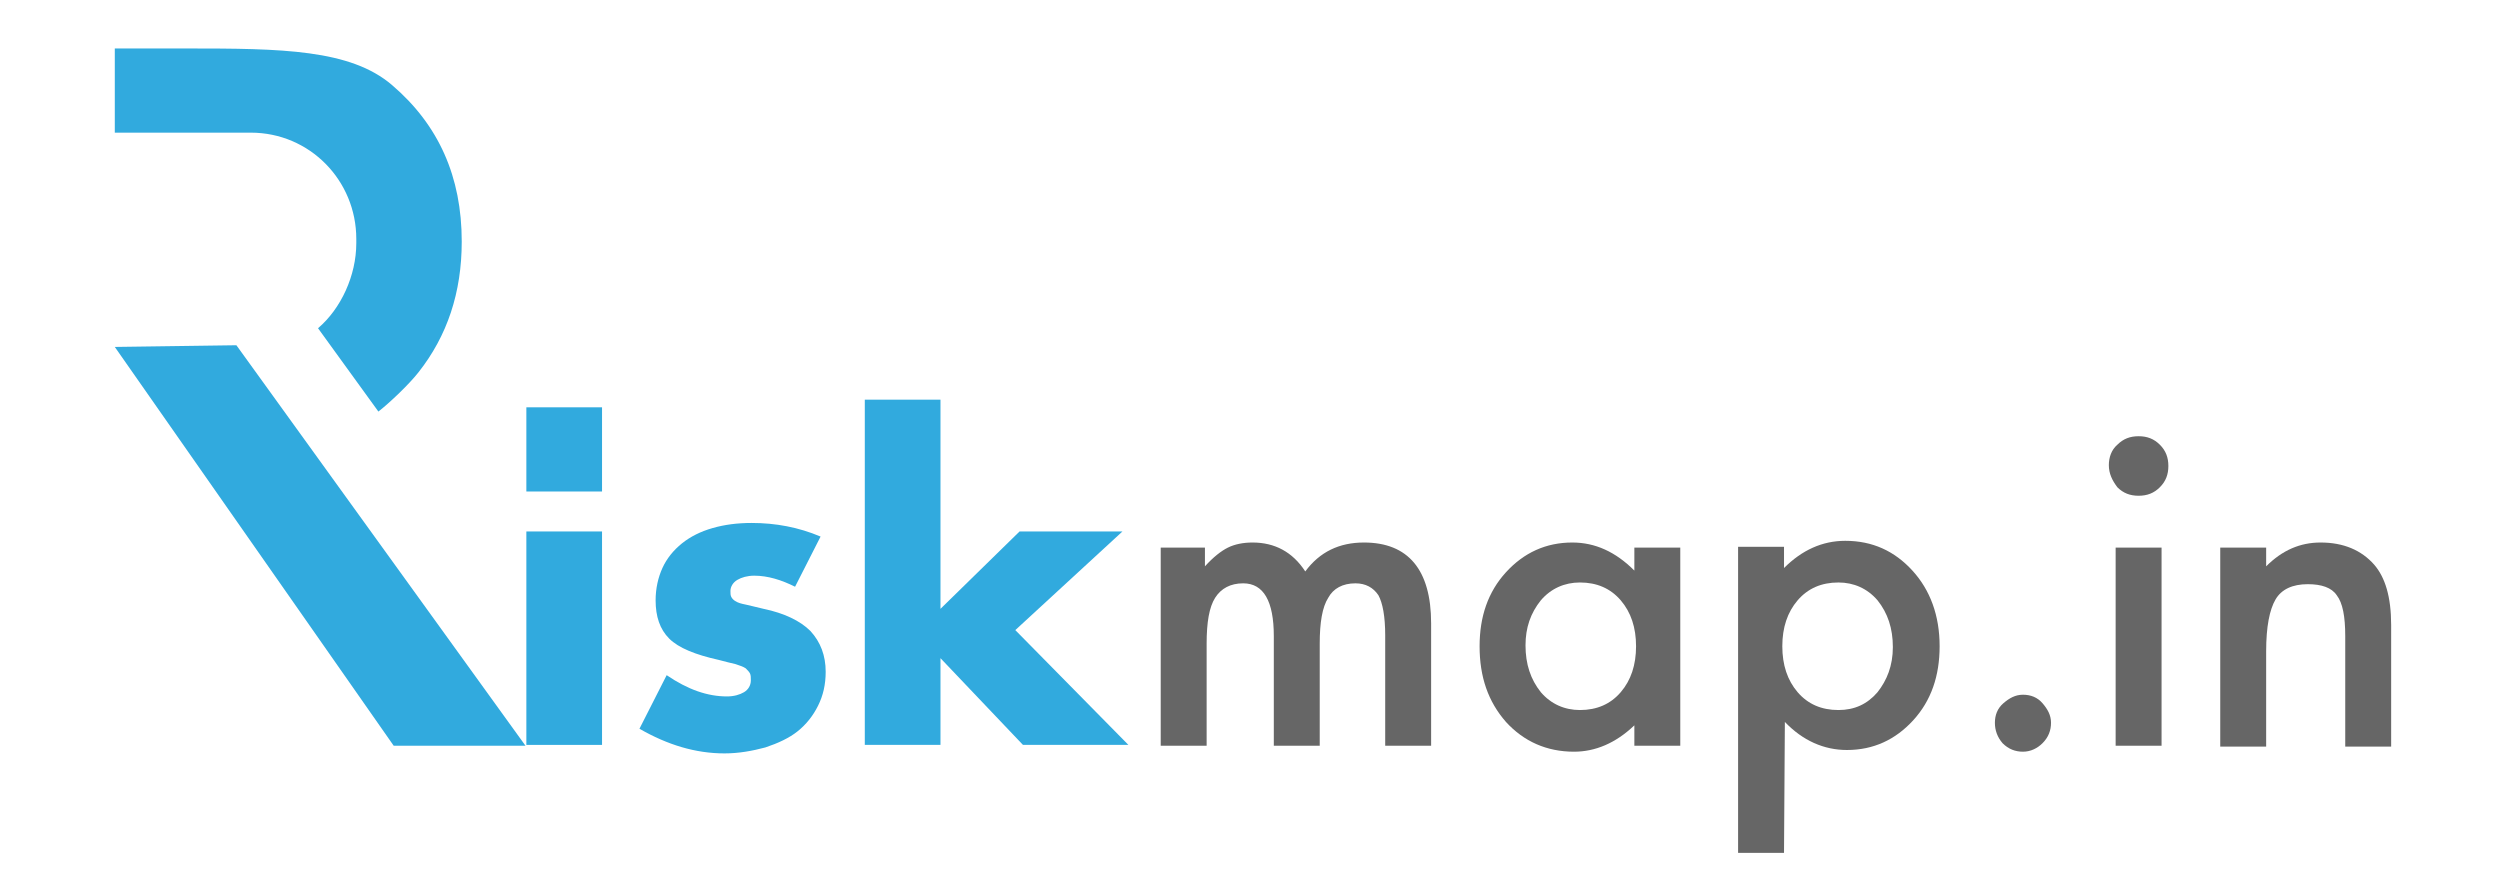
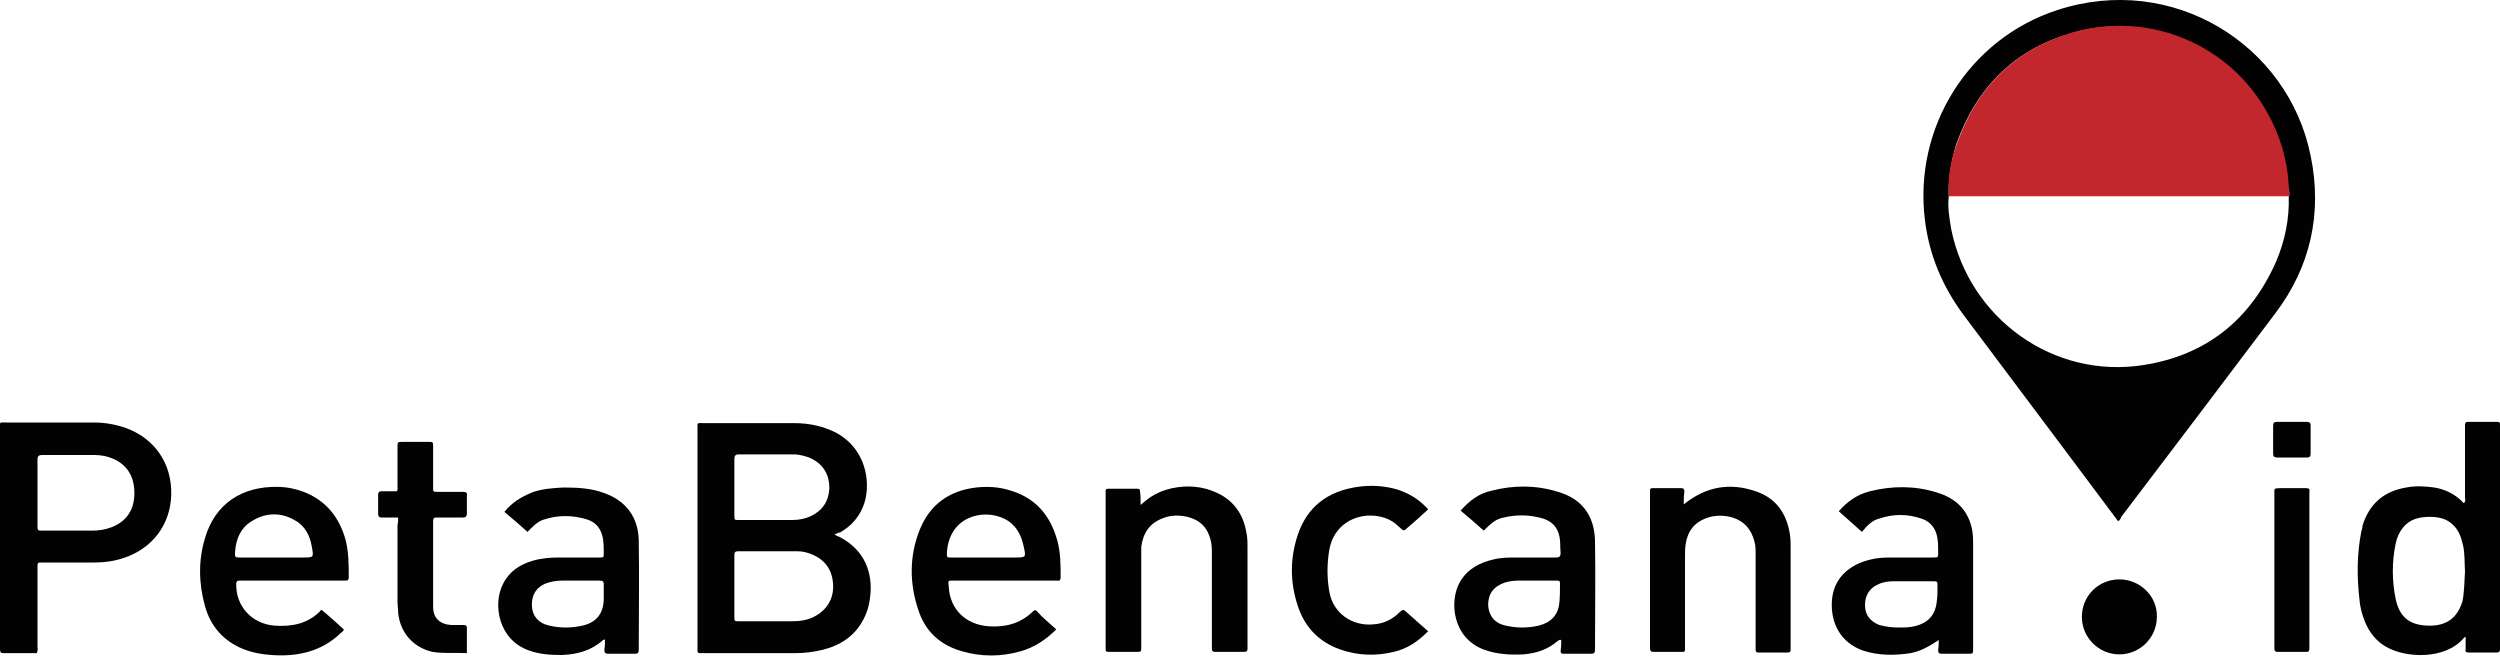
- <svg xmlns="http://www.w3.org/2000/svg" version="1.1" id="Layer_1" x="0px" y="0px" viewBox="0 0 294 105" style="enable-background:new 0 0 294 105;" xml:space="preserve">
-   <style type="text/css">
- 	.st0{fill:#31AADE;}
- 	.st1{fill:#666666;}
- </style>
-   <polygon class="st0" points="27.8,40.6 61.8,87.7 46.3,87.7 13.5,40.8 " />
-   <path class="st0" d="M37.4,38.6c2.7-2.3,4.5-6.2,4.5-10v-0.5c0-6.9-5.5-12.5-12.4-12.5h-16V5.7H22c11.1,0,19.2,0.1,24.1,4.3  c5.5,4.7,8.2,10.8,8.2,18.4c0,6-1.7,11.1-5.1,15.4c-1.1,1.4-3.3,3.5-4.7,4.6L37.4,38.6z" />
-   <path class="st0" d="M70.8,62.5v25.1h-8.9V62.5H70.8z M70.8,47.9v9.9h-8.9v-9.9H70.8z" />
-   <path class="st0" d="M93.5,69c-1.6-0.8-3.2-1.3-4.8-1.3c-0.8,0-1.5,0.2-2,0.5s-0.8,0.8-0.8,1.3c0,0.3,0,0.5,0.1,0.7s0.3,0.4,0.5,0.5  c0.3,0.2,0.7,0.3,1.2,0.4s1.2,0.3,2.1,0.5c2.4,0.5,4.3,1.4,5.5,2.6c1.2,1.3,1.8,2.9,1.8,4.8c0,1.5-0.3,2.8-0.9,4s-1.4,2.2-2.4,3  s-2.3,1.4-3.8,1.9c-1.5,0.4-3.1,0.7-4.8,0.7c-3.4,0-6.7-1-10-2.9l3.2-6.3c2.5,1.7,4.8,2.5,7.1,2.5c0.8,0,1.5-0.2,2-0.5  s0.8-0.8,0.8-1.4c0-0.3,0-0.6-0.1-0.8c-0.1-0.2-0.3-0.4-0.5-0.6c-0.3-0.2-0.6-0.3-1.2-0.5c-0.5-0.1-1.2-0.3-2-0.5  c-2.7-0.6-4.7-1.4-5.8-2.5c-1.1-1.1-1.6-2.6-1.6-4.5c0-1.4,0.3-2.7,0.8-3.8c0.5-1.1,1.3-2.1,2.3-2.9c1-0.8,2.2-1.4,3.6-1.8  s2.9-0.6,4.6-0.6c2.8,0,5.5,0.5,8.1,1.6L93.5,69z" />
-   <path class="st0" d="M110.6,47v24.6l9.3-9.1H132l-12.6,11.6l13.3,13.5h-12.4l-9.7-10.2v10.2h-8.9V47H110.6z" />
-   <path class="st1" d="M136.3,64.4h5.4v2.2c1-1.1,1.9-1.8,2.7-2.2c0.8-0.4,1.8-0.6,2.9-0.6c2.6,0,4.7,1.1,6.2,3.4  c1.7-2.3,4-3.4,6.9-3.4c5.2,0,7.9,3.2,7.9,9.5v14.4h-5.4v-13c0-2.2-0.3-3.8-0.8-4.7c-0.6-0.9-1.5-1.4-2.7-1.4  c-1.5,0-2.6,0.6-3.2,1.7c-0.7,1.1-1,2.9-1,5.4v12h-5.4V74.8c0-4.1-1.2-6.2-3.6-6.2c-1.5,0-2.6,0.6-3.3,1.7s-1,2.9-1,5.4v12h-5.4  V64.4H136.3z" />
-   <path class="st1" d="M192.2,64.4h5.4v23.3h-5.4v-2.4c-2.2,2.1-4.6,3.1-7.1,3.1c-3.2,0-5.9-1.2-8-3.5c-2.1-2.4-3.1-5.3-3.1-8.9  c0-3.5,1-6.4,3.1-8.7s4.7-3.5,7.8-3.5c2.7,0,5.1,1.1,7.3,3.3V64.4z M179.4,75.9c0,2.2,0.6,4,1.8,5.5c1.2,1.4,2.8,2.1,4.6,2.1  c2,0,3.6-0.7,4.8-2.1s1.8-3.2,1.8-5.4c0-2.2-0.6-4-1.8-5.4s-2.8-2.1-4.8-2.1c-1.8,0-3.4,0.7-4.6,2.1C180,72.1,179.4,73.8,179.4,75.9  z" />
-   <path class="st1" d="M209.8,100.3h-5.4v-36h5.4v2.5c2.1-2.1,4.5-3.2,7.2-3.2c3.2,0,5.8,1.2,7.9,3.5c2.1,2.3,3.2,5.3,3.2,8.9  c0,3.5-1,6.4-3.1,8.7c-2.1,2.3-4.7,3.5-7.8,3.5c-2.7,0-5.2-1.1-7.3-3.3L209.8,100.3L209.8,100.3z M222.6,76.1c0-2.2-0.6-4-1.8-5.5  c-1.2-1.4-2.8-2.1-4.6-2.1c-2,0-3.6,0.7-4.8,2.1s-1.8,3.2-1.8,5.4c0,2.2,0.6,4,1.8,5.4s2.8,2.1,4.8,2.1c1.9,0,3.4-0.7,4.6-2.1  C221.9,80,222.6,78.3,222.6,76.1z" />
-   <path class="st1" d="M234.6,85c0-0.9,0.3-1.7,1-2.3s1.4-1,2.3-1c0.9,0,1.7,0.3,2.3,1s1,1.4,1,2.3s-0.3,1.7-1,2.4  c-0.6,0.6-1.4,1-2.3,1c-0.9,0-1.7-0.3-2.4-1C234.9,86.7,234.6,85.9,234.6,85z" />
-   <path class="st1" d="M248,54.7c0-0.9,0.3-1.8,1-2.4c0.7-0.7,1.5-1,2.5-1s1.8,0.3,2.5,1s1,1.5,1,2.5s-0.3,1.8-1,2.5s-1.5,1-2.5,1  s-1.8-0.3-2.5-1C248.4,56.5,248,55.7,248,54.7z M254.2,64.4v23.3h-5.4V64.4H254.2z" />
-   <path class="st1" d="M261.1,64.4h5.4v2.2c1.9-1.9,4-2.8,6.4-2.8c2.7,0,4.8,0.9,6.3,2.6c1.3,1.5,2,3.8,2,7.1v14.3h-5.4v-13  c0-2.3-0.3-3.9-1-4.8c-0.6-0.9-1.8-1.3-3.4-1.3c-1.8,0-3.1,0.6-3.8,1.8c-0.7,1.2-1.1,3.2-1.1,6.1v11.2h-5.4V64.4z" />
-   <path class="st0" d="M27.8,40.6" />
+ <svg xmlns="http://www.w3.org/2000/svg" version="1.1" id="Layer_1" x="0px" y="0px" viewBox="0 0 400 105" enable-background="new 0 0 400 105" xml:space="preserve">
+   <path fill="#030202" d="M338.9,83.4c-2.7-3.6-5.3-7.1-8-10.7c-5.6-7.5-11.2-14.9-16.8-22.4c-3.3-4.5-5.4-9.4-6.1-15  c-1.9-14.9,7-29.1,21.2-33.7c18.4-6,36.9,5.5,40.5,23.3c1.9,9.2,0,17.8-5.7,25.3c-8.2,10.9-16.4,21.7-24.6,32.5  C339.3,83,339.2,83.2,338.9,83.4z M311.8,31.4c-0.2,1.8,0.1,3.5,0.4,5.3c2.9,14.3,16.4,24,30.8,21.7c10.1-1.6,17.1-7.3,21.2-16.6  c1.4-3.3,2.1-6.8,2-10.3c0.2-0.5,0-1.1-0.1-1.6c-0.2-4.3-1.4-8.2-3.5-11.9c-6.1-10.7-18.6-16-30.4-12.9c-9.6,2.5-15.9,8.7-19.2,18  C312.2,25.7,311.7,28.5,311.8,31.4z" />
+   <path fill="#030202" d="M133.5,85.5c0.3,0.2,0.5,0.3,0.8,0.4c3.5,1.8,5.2,4.9,5,8.8c-0.1,1.5-0.4,3-1.1,4.3c-1.4,2.8-3.8,4.3-6.7,5  c-1.3,0.3-2.7,0.5-4.1,0.5c-5,0-10,0-14.9,0c-0.2,0-0.3,0-0.5,0c-0.3,0-0.4-0.1-0.4-0.4c0-0.2,0-0.5,0-0.7c0-11.5,0-23,0-34.6  c0-1.3-0.2-1.1,1.1-1.1c4.8,0,9.6,0,14.4,0c2.4,0,4.7,0.5,6.8,1.6c4.5,2.5,5.5,7.6,4.4,11.2c-0.7,2.1-2,3.6-3.9,4.7  C134.1,85.2,133.9,85.4,133.5,85.5z M117.5,93.8c0,1.6,0,3.3,0,4.9c0,0.7,0,0.7,0.7,0.7c2.8,0,5.6,0,8.4,0c1.2,0,2.4-0.1,3.6-0.7  c2-1,3.2-2.8,3.1-5.1c-0.1-2.3-1.2-4-3.4-4.9c-0.7-0.3-1.5-0.5-2.3-0.5c-3.2,0-6.3,0-9.5,0c-0.5,0-0.6,0.2-0.6,0.6  C117.5,90.5,117.5,92.2,117.5,93.8z M117.5,77.9c0,1.5,0,3,0,4.5c0,0.8,0,0.8,0.7,0.8c2.9,0,5.7,0,8.6,0c1,0,2-0.2,2.9-0.6  c1.9-0.9,2.9-2.4,3-4.5c0-2.1-0.9-3.7-2.8-4.7c-0.9-0.4-1.9-0.7-3-0.7c-2.9,0-5.8,0-8.7,0c-0.5,0-0.7,0.2-0.7,0.7  C117.5,74.9,117.5,76.4,117.5,77.9z" />
+   <path fill="#030202" d="M5.9,104.5c-1.8,0-3.6,0-5.4,0c-0.4,0-0.5-0.2-0.5-0.6c0-0.2,0-0.4,0-0.6c0-11.5,0-23,0-34.6  c0-1.3-0.2-1.1,1.1-1.1c4.6,0,9.3,0,13.9,0c1.8,0,3.5,0.3,5.2,0.9c4.6,1.7,7.3,5.7,7.2,10.6c-0.1,4.8-3,8.7-7.7,10.2  c-1.5,0.5-3,0.7-4.6,0.7c-2.8,0-5.5,0-8.3,0C6,90,6,90,6,90.8c0,4.2,0,8.3,0,12.5C6,103.7,6.1,104,5.9,104.5z M6,78.8  c0,1.7,0,3.5,0,5.2c0,0.9,0,0.9,0.8,0.9c2.7,0,5.3,0,8,0c1.1,0,2.2-0.2,3.2-0.6c2.4-1,3.5-2.9,3.5-5.4c0-2.6-1.1-4.5-3.4-5.5  c-0.9-0.4-1.9-0.6-3-0.6c-2.8,0-5.6,0-8.4,0c-0.5,0-0.7,0.2-0.7,0.7C6,75.2,6,77,6,78.8z" />
+   <path fill="#030202" d="M394.5,101.9c-0.2,0.1-0.3,0.1-0.3,0.2c-3,3.5-9.3,3.2-12.4,1.4c-1.6-0.9-2.7-2.3-3.4-4  c-0.5-1.2-0.8-2.4-0.9-3.7c-0.4-3.6-0.4-7.1,0.3-10.7c0.1-0.3,0.2-0.7,0.2-1c1.1-3.5,3.4-5.5,7-6.1c1.5-0.3,3-0.2,4.5,0  c1.8,0.3,3.4,1.1,4.7,2.5c0.4-0.3,0.2-0.7,0.2-1c0-3.6,0-7.2,0-10.8c0-0.2,0-0.5,0-0.7c0-0.3,0.1-0.5,0.4-0.5c1.6,0,3.2,0,4.8,0  c0.3,0,0.4,0.1,0.4,0.4c0,0.2,0,0.4,0,0.6c0,11.6,0,23.2,0,34.8c0,0.2,0,0.3,0,0.5c0,0.4-0.1,0.6-0.5,0.6c-1.5,0-3,0-4.5,0  c-0.4,0-0.6-0.1-0.5-0.5C394.5,103.3,394.5,102.7,394.5,101.9z M394.4,91.4c-0.1-1.3,0-2.7-0.3-4.1c-0.3-1.2-0.6-2.3-1.5-3.2  c-1-1.1-2.4-1.4-3.8-1.4c-1.6,0-3.2,0.3-4.3,1.7c-0.6,0.7-1,1.6-1.2,2.6c-0.6,2.9-0.6,5.9,0,8.8c0.6,2.9,2.2,4.2,5.1,4.3  c2.8,0.1,4.7-1,5.6-3.9C394.3,94.6,394.3,93,394.4,91.4z" />
+   <path fill="#030202" d="M249.8,102.4c-0.3-0.1-0.4,0.1-0.5,0.1c-1.6,1.4-3.4,2-5.5,2.2c-2.1,0.1-4.2,0-6.2-0.7  c-5.2-1.8-5.8-7.8-4-10.9c1.2-2.1,3.2-3.1,5.4-3.6c1.2-0.3,2.4-0.3,3.6-0.3c2.1,0,4.3,0,6.4,0c0.5,0,0.7-0.2,0.7-0.7  c-0.1-0.9,0-1.8-0.2-2.7c-0.3-1.4-1.1-2.3-2.5-2.8c-2.3-0.7-4.5-0.7-6.8-0.1c-1.1,0.3-1.9,1.1-2.8,2c-1.2-1.1-2.4-2.1-3.7-3.2  c1.4-1.6,3-2.8,5-3.2c3.5-0.9,7.1-0.9,10.6,0.2c3.8,1.1,5.8,3.8,5.9,7.8c0.1,5.8,0,11.6,0,17.4c0,0.5-0.1,0.7-0.6,0.7  c-1.5,0-2.9,0-4.4,0c-0.4,0-0.5-0.1-0.5-0.5C249.8,103.5,249.8,103,249.8,102.4z M245.7,92.9c-0.9,0-1.8,0-2.8,0  c-0.7,0-1.4,0.1-2.1,0.3c-1.8,0.6-2.7,1.8-2.7,3.6c0.1,1.7,1,2.9,2.8,3.3c1.8,0.4,3.5,0.4,5.3,0c1.9-0.5,3.1-1.6,3.3-3.7  c0.1-1,0.1-2,0.1-3.1c0-0.4-0.2-0.4-0.5-0.4C248,92.9,246.8,92.9,245.7,92.9z" />
+   <path fill="#030202" d="M96.8,102.3c-0.2,0.1-0.3,0.1-0.3,0.1c-1.9,1.7-4.1,2.3-6.6,2.4c-1.8,0-3.5-0.1-5.2-0.7  c-5-1.7-5.9-7.5-4.2-10.7c1-2,2.7-3.1,4.8-3.7c1.4-0.4,2.8-0.5,4.2-0.5c2.1,0,4.3,0,6.4,0c0.7,0,0.7,0,0.7-0.7c0-0.7,0-1.4-0.1-2.1  c-0.2-1.6-1-2.8-2.6-3.3c-2.3-0.7-4.6-0.7-6.8,0c-1.1,0.3-1.9,1.2-2.7,2c-1.2-1.1-2.4-2.1-3.7-3.2c1.2-1.5,2.7-2.4,4.4-3.1  c1.6-0.6,3.3-0.7,5-0.8c2.3,0,4.5,0.1,6.6,0.9c3.4,1.2,5.4,3.8,5.5,7.5c0.1,5.9,0,11.7,0,17.6c0,0.5-0.2,0.6-0.6,0.6  c-1.4,0-2.9,0-4.3,0c-0.5,0-0.6-0.2-0.6-0.7C96.8,103.4,96.8,102.9,96.8,102.3z M92.6,92.9c-0.9,0-1.8,0-2.7,0  c-0.7,0-1.4,0.1-2.1,0.3c-1.8,0.5-2.7,1.8-2.7,3.5c0,1.8,1,3,2.8,3.4c1.7,0.4,3.5,0.4,5.3,0c2.2-0.5,3.3-1.9,3.4-4.1  c0-0.8,0-1.6,0-2.5c0-0.4-0.1-0.6-0.6-0.6C94.9,92.9,93.7,92.9,92.6,92.9z" />
+   <path fill="#030202" d="M310.2,102.4c-1.5,1-2.9,1.8-4.5,2.1c-2.6,0.4-5.1,0.4-7.6-0.4c-3.7-1.3-5.2-4.5-5-7.9  c0.2-3.6,2.7-5.9,6.3-6.7c1.2-0.3,2.4-0.3,3.6-0.3c2.1,0,4.2,0,6.2,0c1,0,0.9,0,0.9-1c0-0.7,0-1.4-0.1-2c-0.2-1.5-1-2.7-2.5-3.2  c-2.3-0.8-4.6-0.8-6.9,0c-0.8,0.2-1.4,0.7-2,1.3c-0.2,0.2-0.4,0.5-0.7,0.8c-1.3-1.2-2.5-2.2-3.7-3.3c1.4-1.6,3-2.7,5-3.2  c3.6-0.9,7.2-0.9,10.7,0.2c3.8,1.1,5.8,3.9,5.8,7.8c0,5.7,0,11.4,0,17.2c0,0.8,0,0.8-0.8,0.8c-1.4,0-2.8,0-4.2,0  c-0.4,0-0.6-0.1-0.6-0.6C310.2,103.4,310.2,102.9,310.2,102.4z M303.8,100.4c0.9,0,1.7,0,2.5-0.2c2.2-0.5,3.4-1.8,3.6-4.1  c0.1-0.8,0.1-1.6,0.1-2.3c0-0.8,0-0.8-0.8-0.8c-2,0-4.1,0-6.1,0c-0.9,0-1.8,0.1-2.6,0.5c-1.4,0.6-2.1,1.8-2.1,3.3  c0,1.6,0.8,2.6,2.3,3.2C301.8,100.3,302.8,100.4,303.8,100.4z" />
+   <path fill="#030202" d="M51.5,97.6c1.2,1,2.3,2,3.5,3.1c0,0.3-0.3,0.4-0.5,0.6c-3.1,3-7,3.8-11.1,3.5c-1.6-0.1-3.1-0.4-4.6-1  c-3.1-1.3-5.1-3.6-6-6.8c-1-3.6-1.1-7.3,0-10.9c1.6-5.5,5.9-8.3,11.6-8.2c1.4,0,2.9,0.3,4.2,0.8c3.6,1.4,5.7,4.1,6.7,7.7  c0.5,2,0.5,4,0.5,6c0,0.3-0.1,0.5-0.5,0.5c-0.2,0-0.5,0-0.7,0c-5.2,0-10.4,0-15.6,0c-0.2,0-0.5,0-0.7,0c-0.4,0-0.5,0.2-0.5,0.5  c-0.1,3.6,2.5,6.4,6.1,6.7c2.8,0.2,5.4-0.3,7.4-2.4C51.2,97.7,51.3,97.6,51.5,97.6z M43.8,89.2c1.6,0,3.1,0,4.7,0  c1.7,0,1.7,0,1.4-1.7c-0.3-1.8-1.1-3.4-2.8-4.3c-2.1-1.2-4.4-1.2-6.5,0c-2.1,1.1-2.9,3.1-3,5.3c0,0.6,0,0.7,0.7,0.7  C40.1,89.2,42,89.2,43.8,89.2z" />
+   <path fill="#030202" d="M169,100.7c-1.6,1.6-3.5,2.9-5.7,3.5c-3.1,0.9-6.3,0.9-9.4,0c-3.5-1-5.9-3.2-7-6.7  c-1.4-4.2-1.4-8.5,0.2-12.6c1.6-4.1,4.7-6.4,9.1-6.9c1.8-0.2,3.5-0.1,5.2,0.4c4.3,1.2,6.7,4.1,7.8,8.2c0.5,1.9,0.5,3.8,0.5,5.8  c0,0.4-0.2,0.6-0.5,0.5c-0.2,0-0.5,0-0.7,0c-5.3,0-10.6,0-15.8,0c-1.1,0-1-0.1-0.9,1c0.2,3.6,2.7,6,6.3,6.3c2.7,0.2,5.1-0.4,7.1-2.3  c0.3-0.3,0.5-0.4,0.8,0C166.8,98.8,167.9,99.7,169,100.7z M157.7,89.2c1.6,0,3.1,0,4.7,0c1.7,0,1.8,0,1.4-1.7  c-0.4-2-1.3-3.6-3.1-4.5c-3.5-1.7-8.9-0.3-9.2,5.5c0,0.7,0,0.7,0.7,0.7C154.1,89.2,155.9,89.2,157.7,89.2z" />
+   <path fill="#030202" d="M182.5,80.8c1.6-1.5,3.2-2.3,5.1-2.7c2.4-0.5,4.8-0.3,7,0.7c2.7,1.2,4.3,3.4,4.8,6.3  c0.2,0.8,0.2,1.7,0.2,2.5c0,5.2,0,10.4,0,15.6c0,0.2,0,0.4,0,0.6c0,0.3-0.1,0.5-0.5,0.5c-1.6,0-3.1,0-4.7,0c-0.3,0-0.5-0.1-0.5-0.5  c0-0.2,0-0.5,0-0.7c0-4.8,0-9.6,0-14.4c0-0.8,0-1.6-0.2-2.3c-0.5-2-1.7-3.2-3.7-3.7c-1.3-0.3-2.7-0.3-3.9,0.2  c-2.2,0.8-3.2,2.4-3.5,4.6c0,0.4,0,0.7,0,1.1c0,5,0,10,0,14.9c0,0.8,0,0.8-0.8,0.8c-1.4,0-2.8,0-4.2,0c-0.7,0-0.7,0-0.7-0.7  c0-0.1,0-0.3,0-0.4c0-8,0-16,0-23.9c0-0.2,0-0.5,0-0.7c0-0.3,0.1-0.4,0.4-0.4c1.6,0,3.1,0,4.7,0c0.3,0,0.4,0.1,0.4,0.4  C182.5,79.3,182.5,79.9,182.5,80.8z" />
+   <path fill="#030202" d="M269.4,80.7c3.6-2.9,7.4-3.5,11.5-2.1c3.3,1.1,5,3.6,5.5,7c0.1,0.7,0.1,1.4,0.1,2.1c0,5.2,0,10.4,0,15.7  c0,0.2,0,0.3,0,0.5c0,0.4-0.1,0.5-0.5,0.5c-1.5,0-3.1,0-4.6,0c-0.4,0-0.5-0.1-0.5-0.5c0-1.2,0-2.5,0-3.7c0-3.8,0-7.6,0-11.5  c0-0.7,0-1.4-0.2-2.1c-0.5-1.9-1.6-3.2-3.5-3.8c-1.4-0.4-2.8-0.4-4.2,0.1c-1.9,0.7-3,2.1-3.3,4.2c-0.1,0.7-0.1,1.4-0.1,2.1  c0,4.7,0,9.5,0,14.2c0,1,0.1,0.9-0.9,0.9c-1.4,0-2.7,0-4.1,0c-0.4,0-0.6-0.1-0.6-0.6c0-0.7,0-1.4,0-2c0-7.5,0-14.9,0-22.4  c0-0.3,0-0.5,0-0.8c0-0.3,0.1-0.4,0.4-0.4c1.5,0,3.1,0,4.6,0c0.4,0,0.5,0.2,0.5,0.6C269.4,79.4,269.4,80,269.4,80.7z" />
+   <path fill="#030202" d="M228.5,101c-1.6,1.6-3.3,2.8-5.5,3.3c-2.9,0.7-5.8,0.6-8.6-0.4c-3.4-1.2-5.7-3.6-6.8-7.1  c-1.2-3.7-1.2-7.4,0-11.1c1.5-4.6,4.8-7.1,9.6-7.8c2.1-0.3,4.2-0.2,6.3,0.4c1.9,0.6,3.6,1.6,5,3.2c-1.2,1.1-2.4,2.2-3.6,3.2  c-0.2,0.2-0.4,0.2-0.6,0c-0.3-0.3-0.6-0.5-0.9-0.8c-3-2.6-9.6-1.8-10.7,4c-0.4,2.3-0.4,4.6,0,6.8c0.6,3.4,3.6,5.5,7,5.2  c1.7-0.1,3.1-0.8,4.3-2c0.4-0.4,0.6-0.4,1,0C226.2,99,227.4,100,228.5,101z" />
+   <path fill="#030202" d="M63.7,82.8c-0.9,0-1.8,0-2.6,0c-0.4,0-0.6-0.1-0.6-0.6c0-1,0-2,0-3c0-0.5,0.2-0.6,0.6-0.6c0.8,0,1.6,0,2.4,0  c0.2-0.3,0.1-0.6,0.1-0.8c0-2.1,0-4.2,0-6.3c0-0.8,0-0.8,0.9-0.8c1.3,0,2.7,0,4,0c0.8,0,0.8,0,0.8,0.8c0,2.1,0,4.2,0,6.3  c0,0.9-0.1,0.9,0.9,0.9c1.3,0,2.6,0,3.9,0c0.5,0,0.7,0.2,0.6,0.6c0,1,0,1.9,0,2.9c0,0.4-0.2,0.6-0.6,0.6c-1.4,0-2.8,0-4.2,0  c-0.5,0-0.6,0.1-0.6,0.6c0,4.6,0,9.1,0,13.7c0,1.8,1.1,2.8,2.9,2.9c0.7,0,1.4,0,2,0c0.3,0,0.5,0.1,0.5,0.4c0,1.4,0,2.7,0,4.1  c-1.9-0.1-3.7,0.1-5.5-0.2c-3.1-0.7-5.2-3.1-5.5-6.3c0-0.6-0.1-1.2-0.1-1.8c0-4.1,0-8.1,0-12.2C63.7,83.6,63.7,83.2,63.7,82.8z" />
+   <path fill="#030202" d="M363.9,91.3c0-4.1,0-8.1,0-12.2c0-1.1-0.1-0.9,0.9-1c1.4,0,2.7,0,4.1,0c0.5,0,0.7,0.1,0.6,0.6  c0,0.2,0,0.4,0,0.6c0,7.9,0,15.9,0,23.8c0,0.2,0,0.5,0,0.7c0,0.3-0.1,0.5-0.4,0.5c-1.6,0-3.1,0-4.7,0c-0.3,0-0.5-0.1-0.5-0.5  c0-0.2,0-0.4,0-0.6C363.9,99.4,363.9,95.4,363.9,91.3z" />
+   <path fill="#030202" d="M333.1,98.7c0-3.4,2.7-6,6-6c3.3,0,6.1,2.7,6,6c0,3.3-2.7,6-6,6C335.8,104.7,333.1,102,333.1,98.7z" />
+   <path fill="#030202" d="M366.7,67.5c0.8,0,1.6,0,2.3,0c0.5,0,0.7,0.1,0.7,0.6c0,1.5,0,2.9,0,4.4c0,0.5-0.1,0.7-0.6,0.7  c-1.6,0-3.1,0-4.7,0c-0.6,0-0.7-0.2-0.7-0.7c0-1.4,0-2.9,0-4.3c0-0.5,0.1-0.7,0.6-0.7C365.2,67.5,366,67.5,366.7,67.5z" />
+   <path fill="#C1272D" d="M311.8,31.4c-0.2-2.9,0.3-5.7,1.3-8.4c3.3-9.3,9.6-15.4,19.2-18c11.9-3.1,24.4,2.2,30.4,12.9  c2.1,3.7,3.3,7.7,3.5,11.9c0,0.5,0.2,1.1,0.1,1.6c-0.5,0-1,0-1.4,0C347.2,31.4,329.5,31.4,311.8,31.4z" />
</svg>
